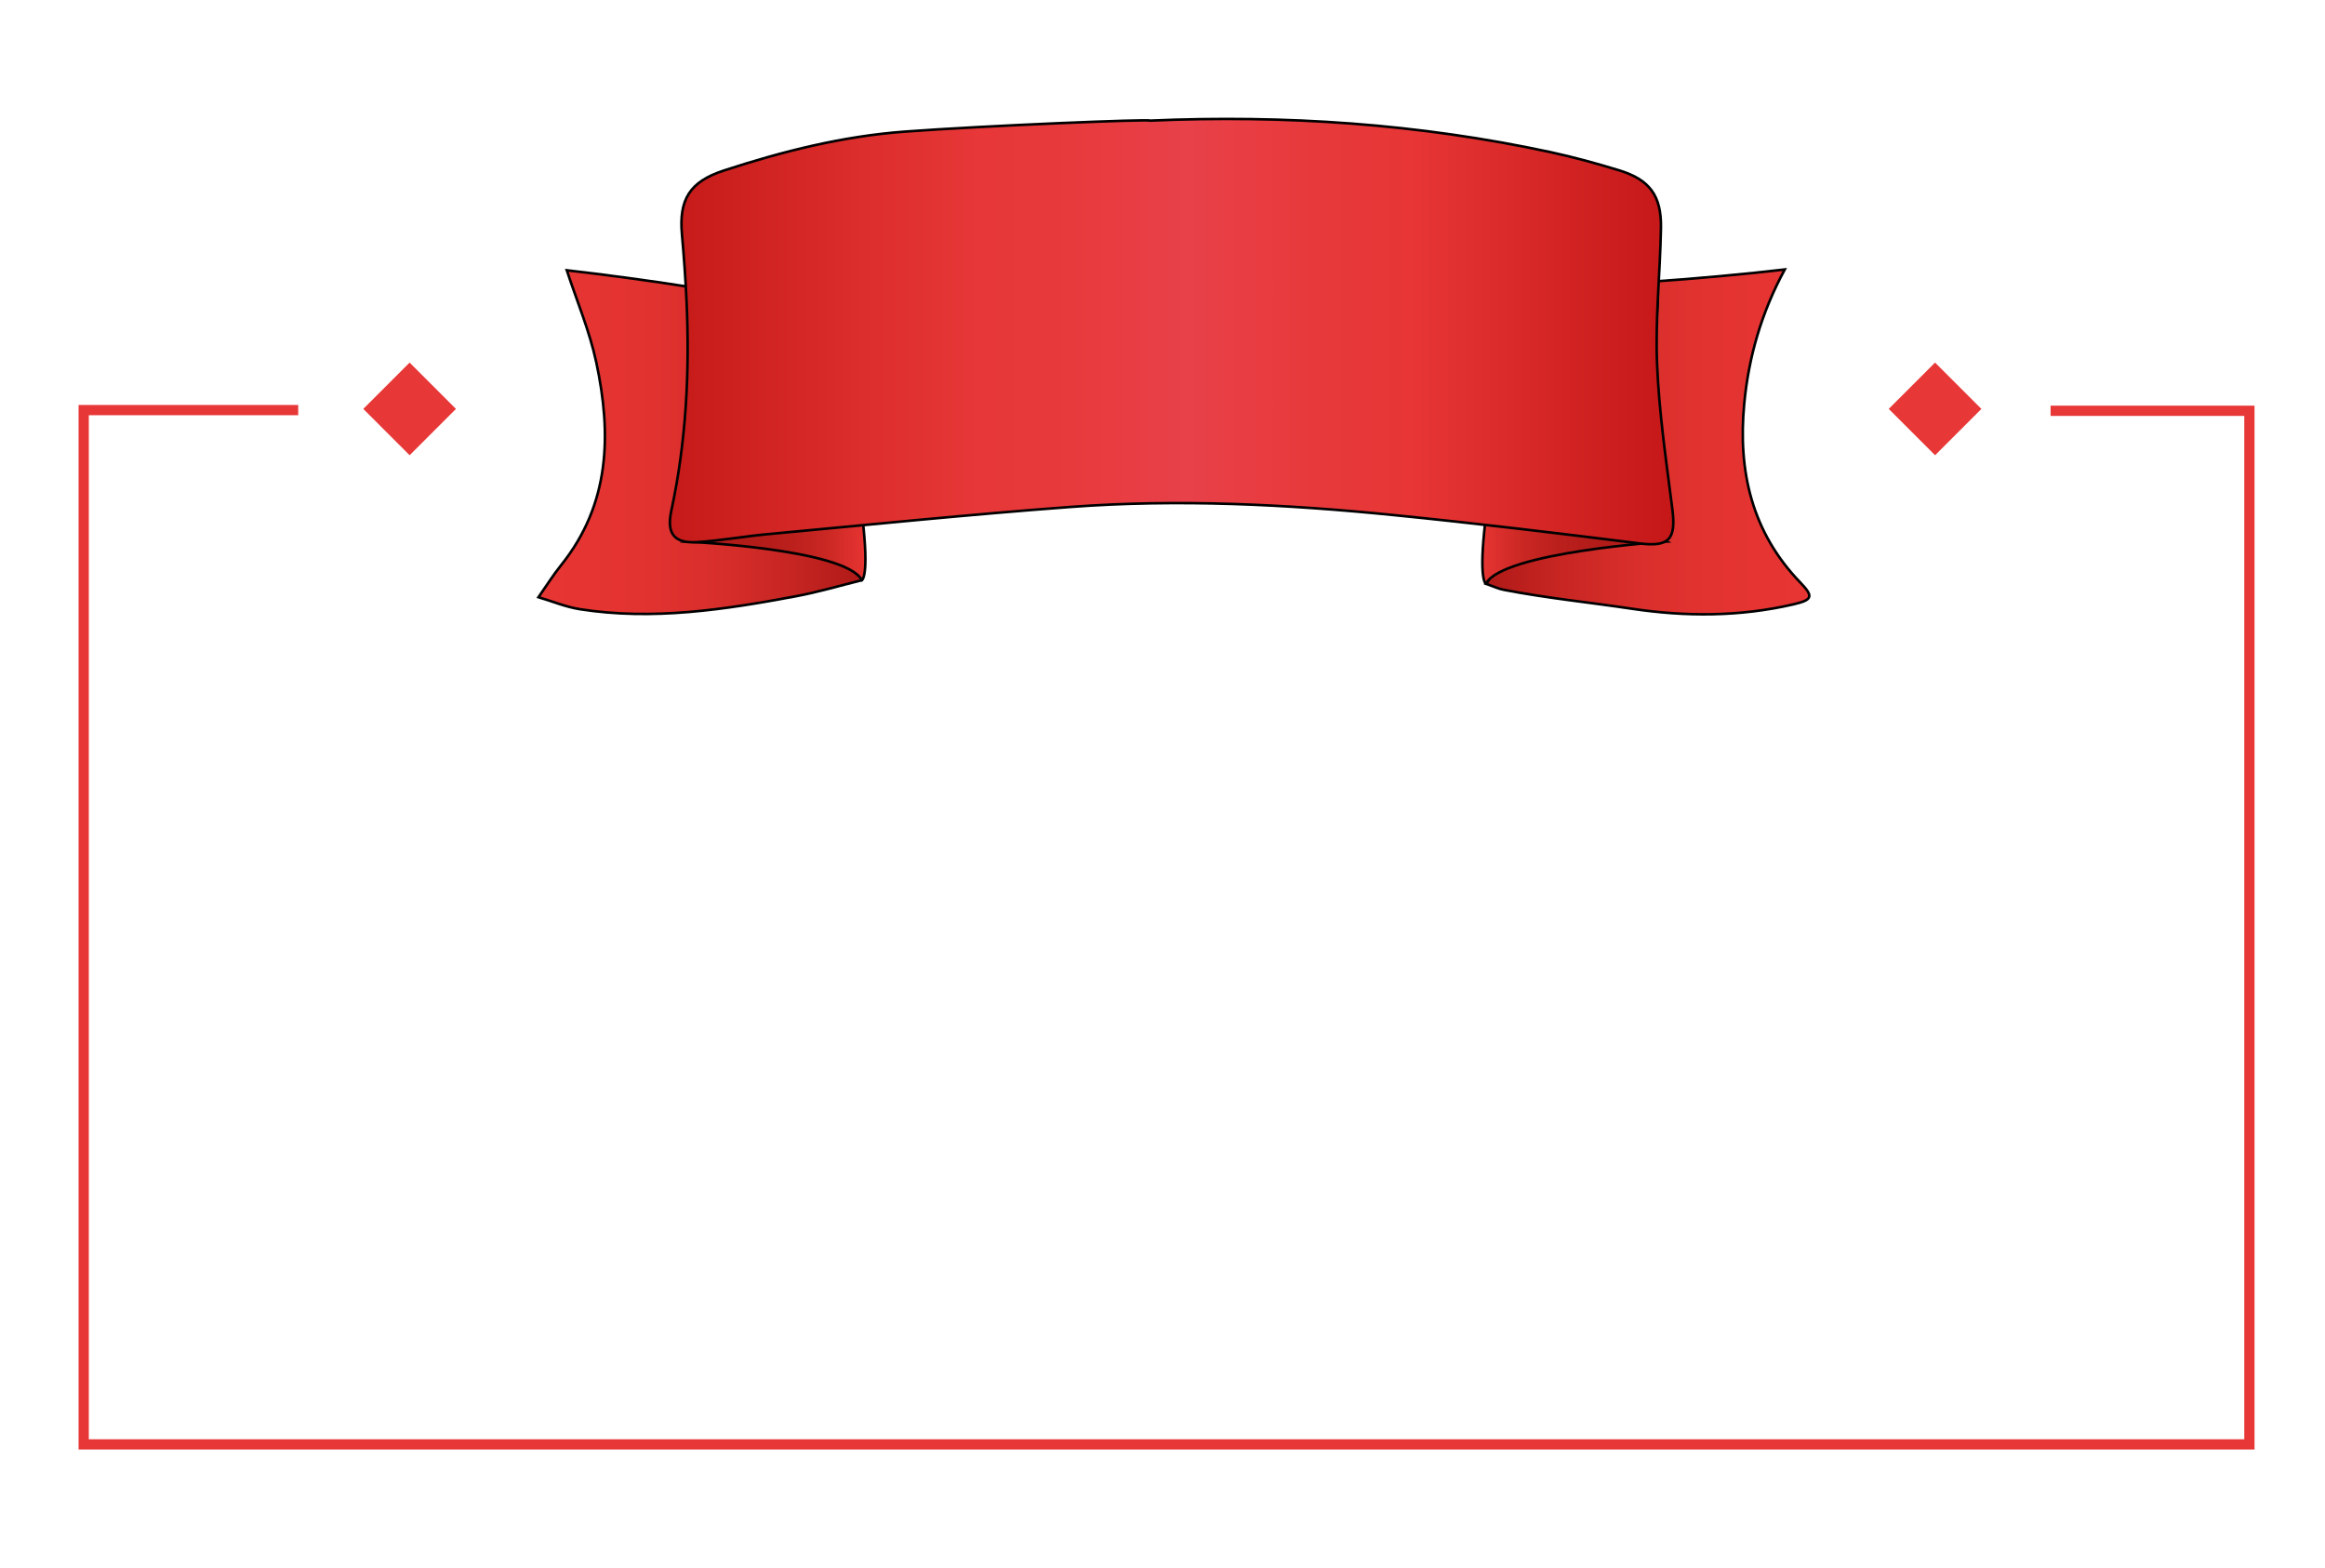
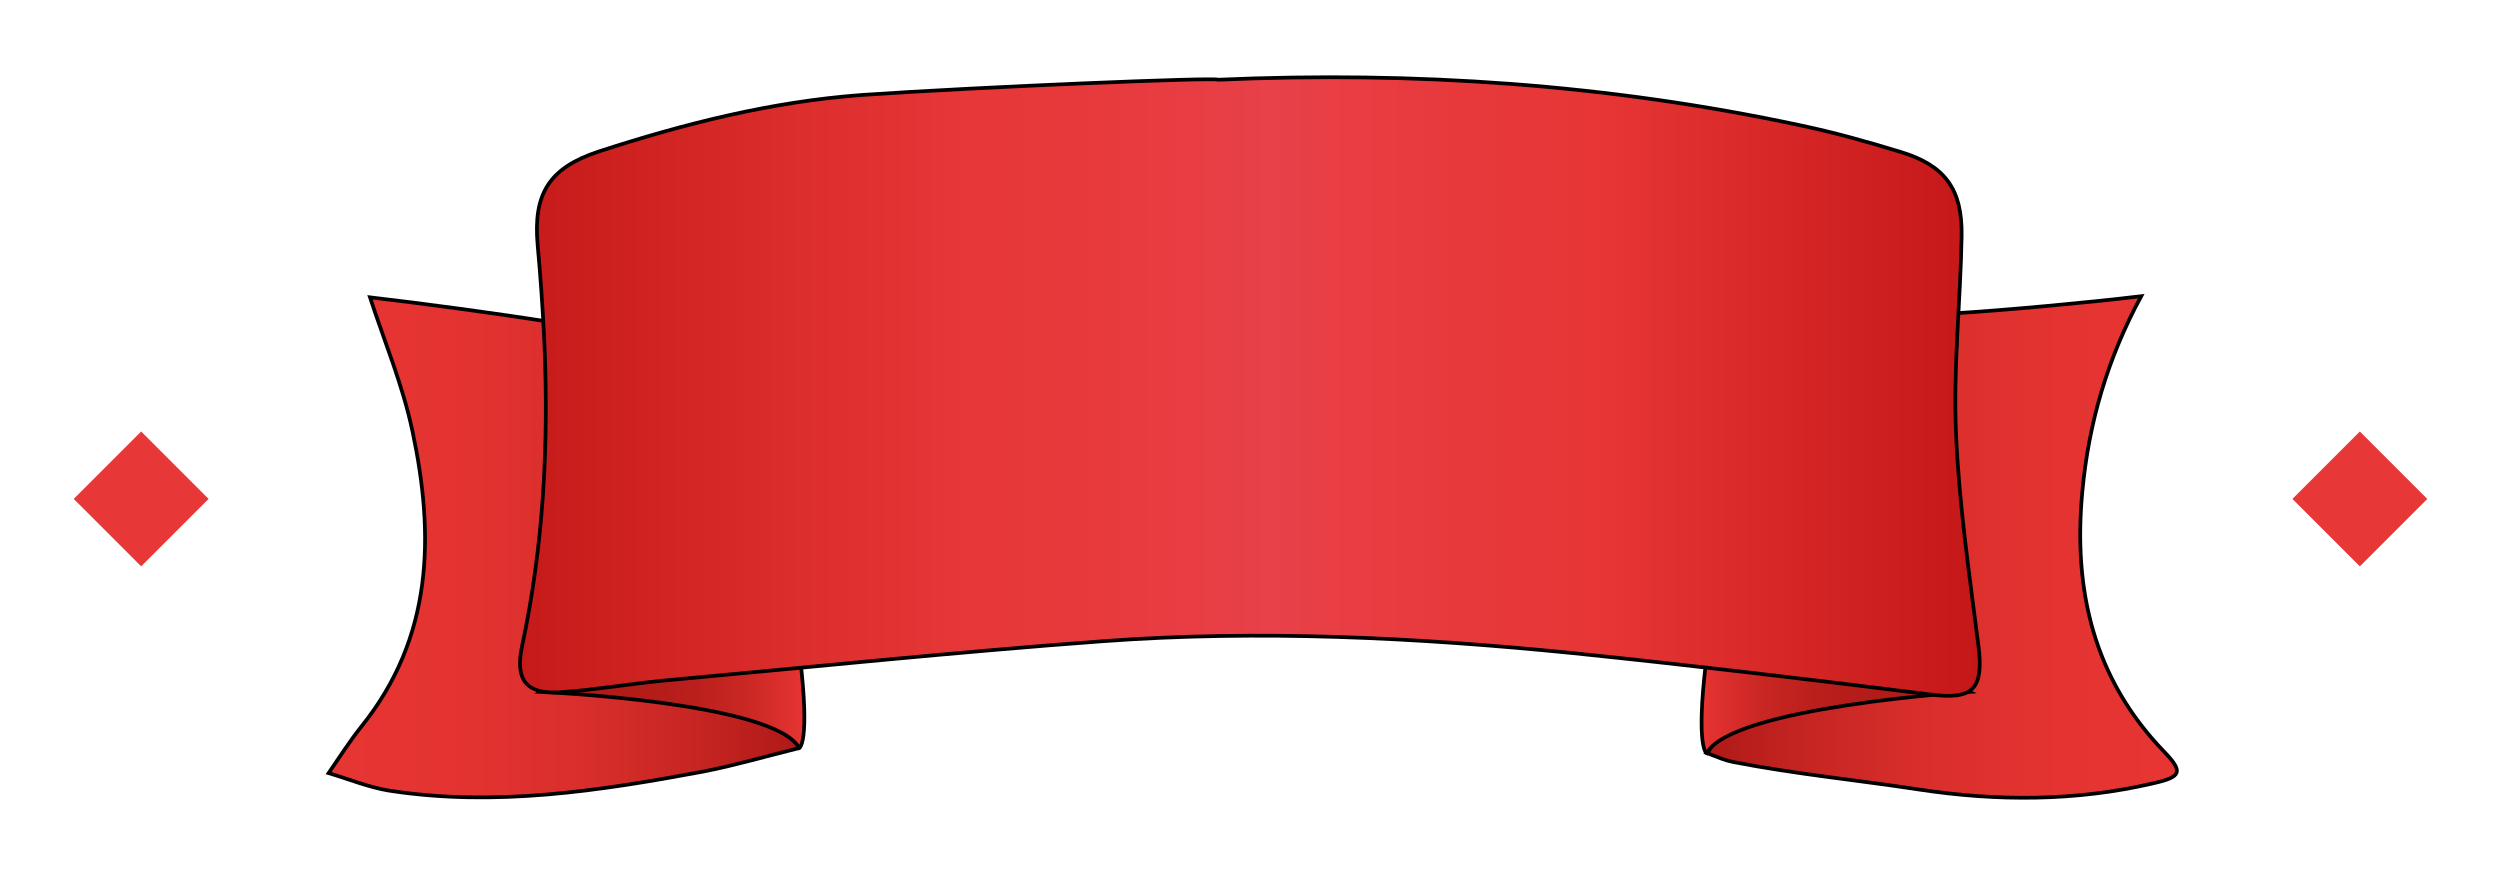
- <svg xmlns="http://www.w3.org/2000/svg" version="1.1" id="Capa_1" x="0px" y="0px" viewBox="0 0 907.63 612" style="enable-background:new 0 0 907.63 612;" xml:space="preserve">
+ <svg xmlns="http://www.w3.org/2000/svg" version="1.1" id="Capa_1" x="0px" y="0px" viewBox="0 0 671 237" style="enable-background:new 0 0 671 237;" xml:space="preserve">
  <style type="text/css">
	.st0{fill:url(#SVGID_1_);stroke:#000000;stroke-miterlimit:10;}
	.st1{fill:url(#SVGID_2_);stroke:#000000;stroke-miterlimit:10;}
	.st2{fill:url(#SVGID_3_);stroke:#000000;stroke-miterlimit:10;}
	.st3{fill:url(#SVGID_4_);stroke:#000000;stroke-miterlimit:10;}
	.st4{fill:url(#SVGID_5_);stroke:#000000;stroke-miterlimit:10;}
	.st5{fill:#E73737;}
- 	.st6{fill:none;stroke:#E73737;stroke-width:4;stroke-miterlimit:10;}
</style>
  <g>
-     <linearGradient id="SVGID_1_" gradientUnits="userSpaceOnUse" x1="580.069" y1="172.51" x2="706.314" y2="172.51">
+     <linearGradient id="SVGID_1_" gradientUnits="userSpaceOnUse" x1="458.07" y1="414.491" x2="584.316" y2="414.491" gradientTransform="matrix(1 0 0 -1 0 561.2913)">
      <stop offset="0" style="stop-color:#AF1917" />
      <stop offset="0.215" style="stop-color:#C62522" />
      <stop offset="0.445" style="stop-color:#D82E2B" />
      <stop offset="0.695" style="stop-color:#E33331" />
      <stop offset="1" style="stop-color:#E73533" />
    </linearGradient>
-     <path class="st0" d="M696.73,105.2c-9.09,16.83-14.09,34.09-15.82,52.38c-2.5,26.41,2.95,50.18,21.92,69.85   c5.23,5.43,4.77,6.75-2.71,8.49c-20.9,4.86-42.05,4.87-63.11,1.71c-17.02-2.55-33.01-4.1-49.92-7.37   c-2.13-0.41-3.58-1.14-7.02-2.39c2.26-1.97,1.91-5.96,3.34-6.45c14.06-4.84,68.9-9.8,67.37-18.96   c-3.15-18.78-2.18-37.58-4.31-56.49c-1.02-9.04,0.14-18.36,0.63-27.53c0.29-5.43-6.95-8.22-0.62-8.62   C659.72,108.96,682.57,106.89,696.73,105.2z" />
-     <linearGradient id="SVGID_2_" gradientUnits="userSpaceOnUse" x1="210.213" y1="172.586" x2="336.644" y2="172.586">
+     <path class="st0" d="M574.7,79.5c-9.1,16.8-14.1,34.1-15.8,52.4c-2.5,26.4,3,50.2,21.9,69.8c5.2,5.4,4.8,6.8-2.7,8.5   c-20.9,4.9-42,4.9-63.1,1.7c-17-2.6-33-4.1-49.9-7.4c-2.1-0.4-3.6-1.1-7-2.4c2.3-2,1.9-6,3.3-6.4c14.1-4.8,68.9-9.8,67.4-19   c-3.2-18.8-2.2-37.6-4.3-56.5c-1-9,0.1-18.4,0.6-27.5c0.3-5.4-7-8.2-0.6-8.6C537.7,83.3,560.6,81.2,574.7,79.5z" />
+     <linearGradient id="SVGID_2_" gradientUnits="userSpaceOnUse" x1="88.21" y1="414.405" x2="214.64" y2="414.405" gradientTransform="matrix(1 0 0 -1 0 561.2913)">
      <stop offset="0" style="stop-color:#E73533" />
      <stop offset="0.305" style="stop-color:#E33331" />
      <stop offset="0.555" style="stop-color:#D82E2B" />
      <stop offset="0.785" style="stop-color:#C62522" />
      <stop offset="1" style="stop-color:#AF1917" />
    </linearGradient>
-     <path class="st1" d="M221.26,105.51c13.72,1.55,33.88,4.25,48.35,6.57c2.14,0.34-0.63,3.97-0.52,6.92   c0.52,13.29,1.18,26.71-0.11,39.9c-1.42,14.58-1.7,27.15-4.5,41.57c-1.79,9.21,1.47,6.31,10.73,7.24   c5.44,0.55,42.11,8.45,56.21,13.33c1.88,0.65,3.48,2.09,5.22,3.17c-0.07,0.76-0.13,1.53-0.2,2.29c-8.55,2.11-17.02,4.63-25.67,6.25   c-27.88,5.23-55.88,9.52-84.32,5.08c-5.52-0.86-10.84-3.09-16.24-4.69c2.93-4.18,5.64-8.54,8.83-12.51   c19.19-23.91,19.74-51.22,13.72-79.26C230.13,129.14,225.16,117.42,221.26,105.51z" />
-     <linearGradient id="SVGID_3_" gradientUnits="userSpaceOnUse" x1="267.289" y1="209.963" x2="337.829" y2="209.963">
+     <path class="st1" d="M99.3,79.8c13.7,1.6,33.9,4.3,48.3,6.6c2.1,0.3-0.6,4-0.5,6.9c0.5,13.3,1.2,26.7-0.1,39.9   c-1.4,14.6-1.7,27.1-4.5,41.6c-1.8,9.2,1.5,6.3,10.7,7.2c5.4,0.6,42.1,8.4,56.2,13.3c1.9,0.6,3.5,2.1,5.2,3.2   c-0.1,0.8-0.1,1.5-0.2,2.3c-8.5,2.1-17,4.6-25.7,6.3c-27.9,5.2-55.9,9.5-84.3,5.1c-5.5-0.9-10.8-3.1-16.2-4.7   c2.9-4.2,5.6-8.5,8.8-12.5c19.2-23.9,19.7-51.2,13.7-79.3C108.1,103.4,103.2,91.7,99.3,79.8z" />
+     <linearGradient id="SVGID_3_" gradientUnits="userSpaceOnUse" x1="145.29" y1="377.036" x2="215.831" y2="377.036" gradientTransform="matrix(1 0 0 -1 0 561.2913)">
      <stop offset="0" style="stop-color:#AF1917" />
      <stop offset="0.339" style="stop-color:#B11B18" />
      <stop offset="0.575" style="stop-color:#BA1F1C" />
      <stop offset="0.78" style="stop-color:#CA2723" />
      <stop offset="0.965" style="stop-color:#E23230" />
      <stop offset="1" style="stop-color:#E73533" />
    </linearGradient>
-     <path class="st2" d="M267.29,211.4c0,0,62.8,2.77,69.16,15.09c0,0,2.97-1.08,0.2-24.6C333.87,178.37,267.29,211.4,267.29,211.4z" />
-     <linearGradient id="SVGID_4_" gradientUnits="userSpaceOnUse" x1="578.689" y1="211.224" x2="650.611" y2="211.224">
+     <path class="st2" d="M145.3,185.7c0,0,62.8,2.8,69.2,15.1c0,0,3-1.1,0.2-24.6C211.9,152.7,145.3,185.7,145.3,185.7z" />
+     <linearGradient id="SVGID_4_" gradientUnits="userSpaceOnUse" x1="456.689" y1="375.768" x2="528.61" y2="375.768" gradientTransform="matrix(1 0 0 -1 0 561.2913)">
      <stop offset="0" style="stop-color:#E73533" />
-       <stop offset="0.035" style="stop-color:#E23230" />
+       <stop offset="3.460000e-02" style="stop-color:#E23230" />
      <stop offset="0.22" style="stop-color:#CA2723" />
      <stop offset="0.425" style="stop-color:#BA1F1C" />
      <stop offset="0.661" style="stop-color:#B11B18" />
      <stop offset="1" style="stop-color:#AF1917" />
    </linearGradient>
-     <path class="st3" d="M650.61,211.4c0,0-64.18,4.15-70.54,16.48c0,0-2.97-1.08-0.2-24.6S650.61,211.4,650.61,211.4z" />
-     <linearGradient id="SVGID_5_" gradientUnits="userSpaceOnUse" x1="261.491" y1="129.447" x2="653.223" y2="129.447">
+     <path class="st3" d="M528.6,185.7c0,0-64.2,4.1-70.5,16.5c0,0-3-1.1-0.2-24.6S528.6,185.7,528.6,185.7z" />
+     <linearGradient id="SVGID_5_" gradientUnits="userSpaceOnUse" x1="139.512" y1="457.552" x2="531.233" y2="457.552" gradientTransform="matrix(1 0 0 -1 0 561.2913)">
      <stop offset="0" style="stop-color:#C51A19" />
      <stop offset="0.193" style="stop-color:#DC2E2C" />
      <stop offset="0.308" style="stop-color:#E73738" />
      <stop offset="0.38" style="stop-color:#E7393B" />
      <stop offset="0.479" style="stop-color:#E83E45" />
      <stop offset="0.514" style="stop-color:#E8414A" />
      <stop offset="0.557" style="stop-color:#E83E44" />
      <stop offset="0.662" style="stop-color:#E7383A" />
      <stop offset="0.737" style="stop-color:#E73635" />
      <stop offset="1" style="stop-color:#C51718" />
    </linearGradient>
-     <path class="st4" d="M448.91,47.09c52.7-2.28,104.95,1.22,156.56,12.34c8.98,1.94,17.87,4.39,26.65,7.08   c11.84,3.62,16.5,9.87,16.28,22.45c-0.31,17.71-2.25,35.45-1.52,53.1c0.78,19,3.58,37.93,5.99,56.83   c1.5,11.8-1.43,14.67-12.86,13.24c-31.92-4-63.87-7.84-95.88-11.05c-41.97-4.21-84.09-6.32-126.21-3.18   c-39.44,2.94-78.8,6.96-118.18,10.62c-9.16,0.85-18.25,2.49-27.41,3.11c-9.11,0.61-12.21-3.19-10.26-12.27   c5.81-26.97,7.2-54.23,5.95-81.69c-0.4-8.72-1.02-17.44-1.8-26.13c-1.23-13.64,3-20.59,16.3-24.95c23-7.53,46.43-13.41,70.63-15.21   C385.01,49.02,448.88,46.43,448.91,47.09z M277.48,83.64" />
+     <path class="st4" d="M326.9,21.4c52.7-2.3,104.9,1.2,156.6,12.3c9,1.9,17.9,4.4,26.7,7.1c11.8,3.6,16.5,9.9,16.3,22.5   c-0.3,17.7-2.3,35.4-1.5,53.1c0.8,19,3.6,37.9,6,56.8c1.5,11.8-1.4,14.7-12.9,13.2c-31.9-4-63.9-7.8-95.9-11.1   c-42-4.2-84.1-6.3-126.2-3.2c-39.4,2.9-78.8,7-118.2,10.6c-9.2,0.9-18.3,2.5-27.4,3.1c-9.1,0.6-12.2-3.2-10.3-12.3   c5.8-27,7.2-54.2,6-81.7c-0.4-8.7-1-17.4-1.8-26.1c-1.2-13.6,3-20.6,16.3-25c23-7.5,46.4-13.4,70.6-15.2   C263,23.3,326.9,20.7,326.9,21.4z" />
  </g>
  <g>
-     <rect x="147.12" y="146.84" transform="matrix(0.7071 0.7071 -0.7071 0.7071 159.709 -66.3198)" class="st5" width="25.58" height="25.58" />
+     <rect x="25.1" y="121.1" transform="matrix(0.7071 -0.7071 0.7071 0.7071 -83.5918 66.028)" class="st5" width="25.6" height="25.6" />
  </g>
  <g>
-     <rect x="742.63" y="146.84" transform="matrix(0.7071 0.7071 -0.7071 0.7071 334.1281 -487.4045)" class="st5" width="25.58" height="25.58" />
+     <rect x="620.6" y="121.1" transform="matrix(0.7071 -0.7071 0.7071 0.7071 90.8271 487.1132)" class="st5" width="25.6" height="25.6" />
  </g>
-   <polyline class="st6" points="116.41,160.09 32.67,160.09 32.67,563.85 878.12,563.85 878.12,160.36 800.5,160.36 " />
</svg>
